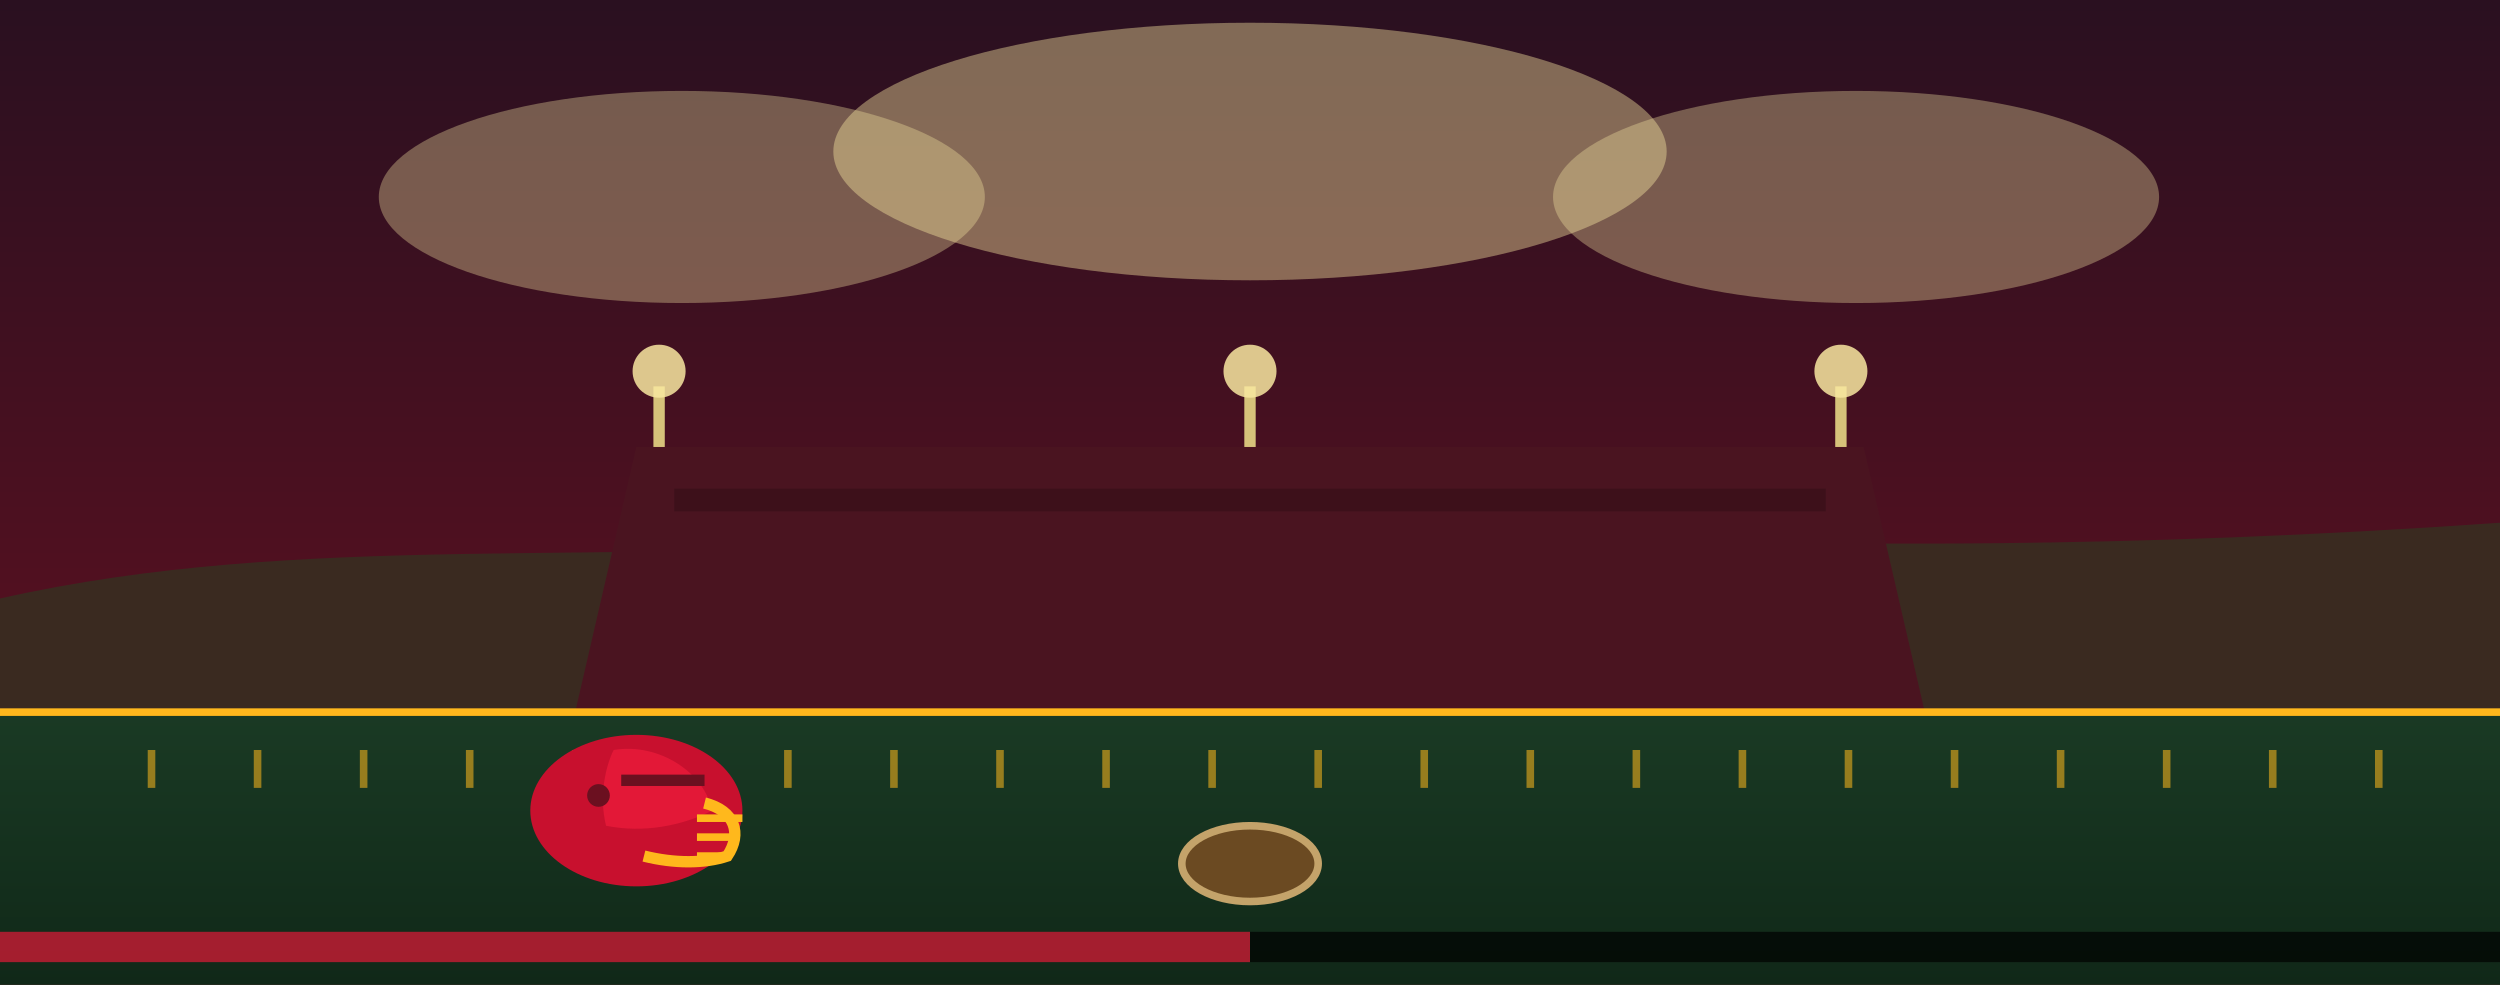
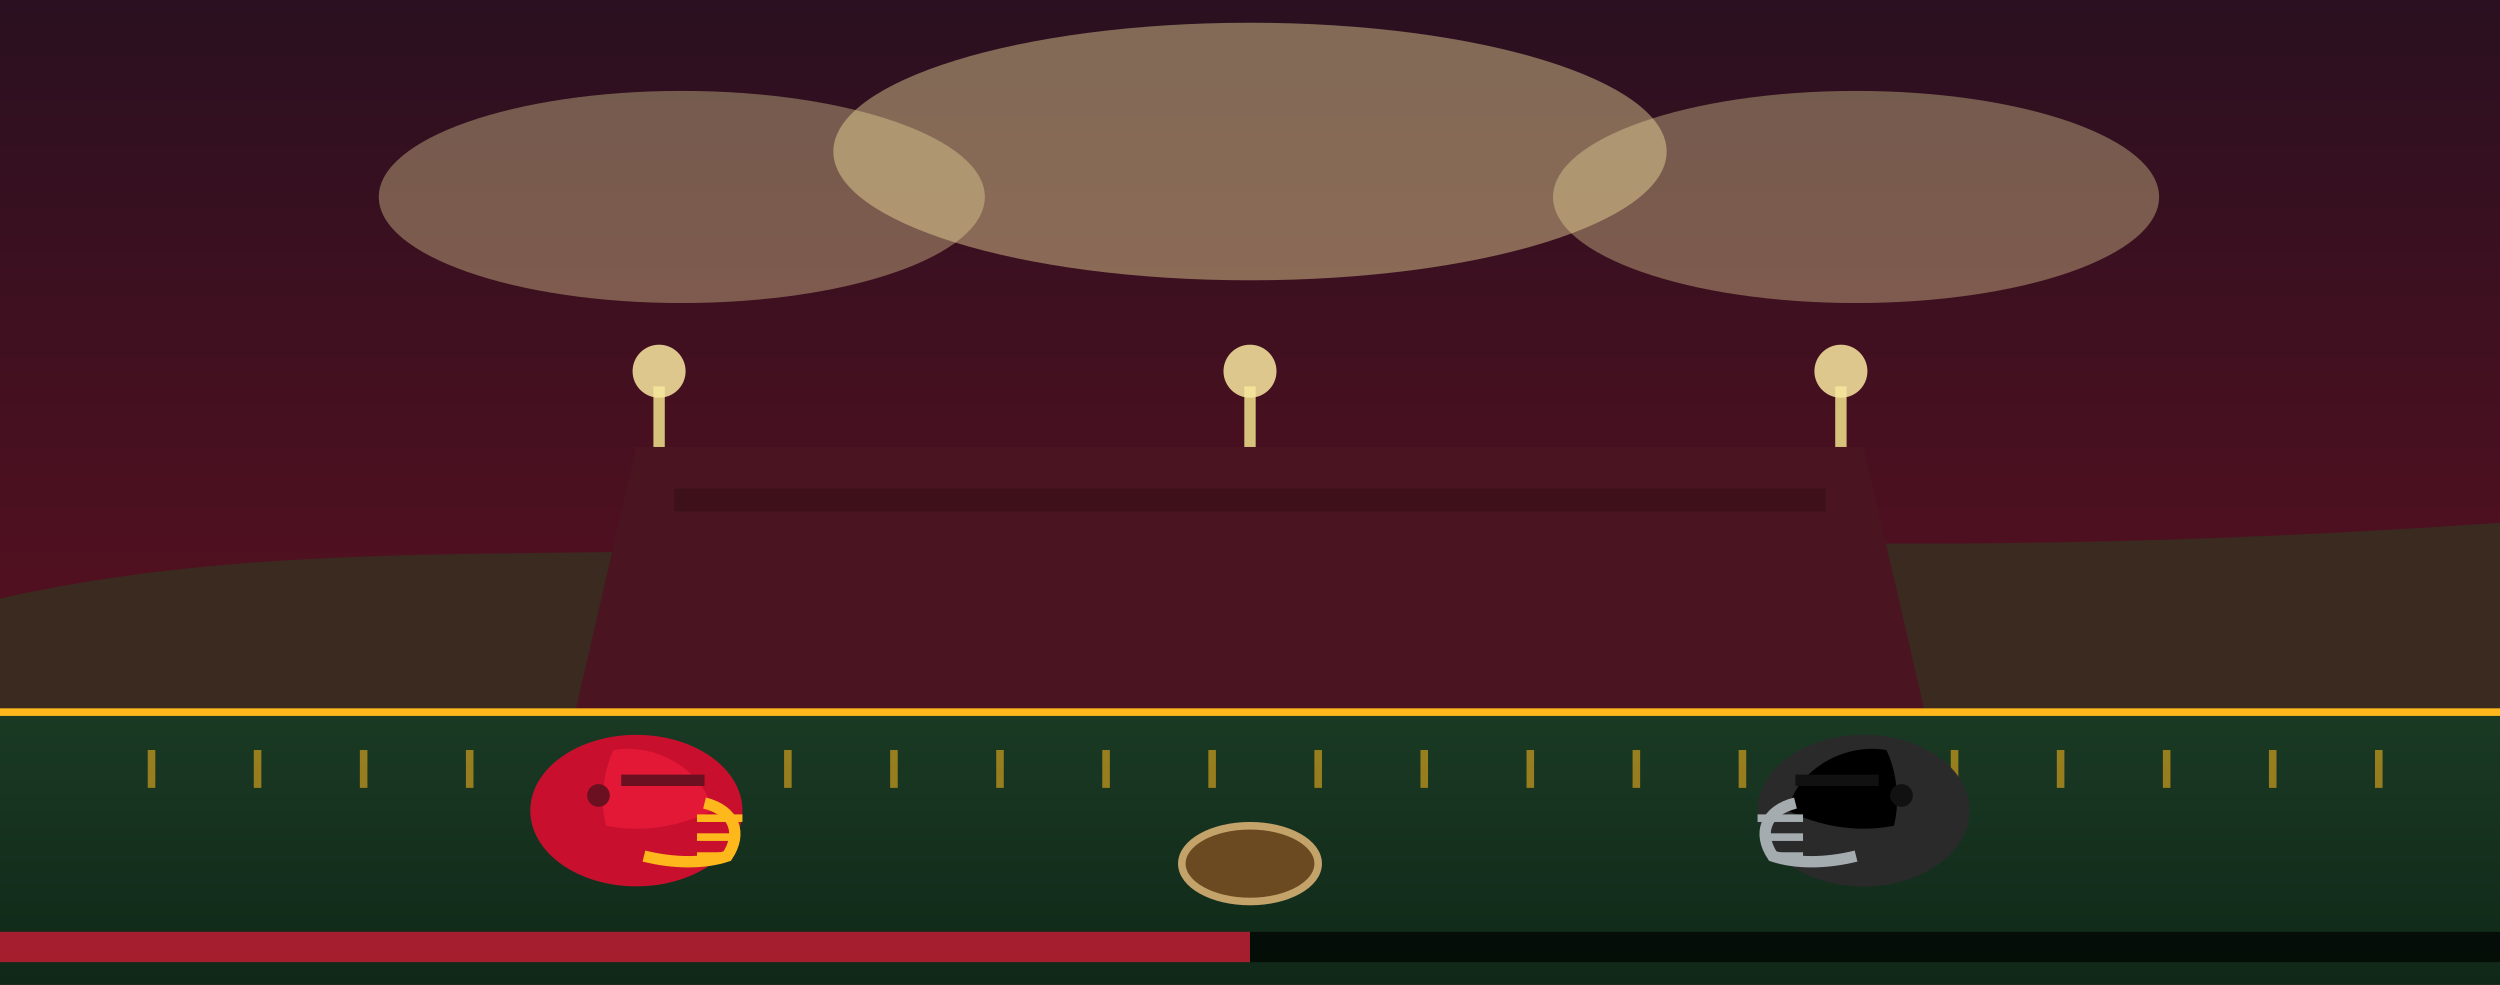
<svg xmlns="http://www.w3.org/2000/svg" viewBox="0 0 660 260" width="660" height="260" class="nrt-event-illustration" role="img">
  <defs>
    <linearGradient id="reviewhomelv-sky" x1="0" y1="0" x2="0" y2="1">
      <stop offset="0%" stop-color="#2A1020" />
      <stop offset="100%" stop-color="#6B1020" />
    </linearGradient>
    <linearGradient id="reviewhomelv-field" x1="0" y1="0" x2="0" y2="1">
      <stop offset="0%" stop-color="#1A3A24" />
      <stop offset="100%" stop-color="#102818" />
    </linearGradient>
  </defs>
  <rect width="660" height="260" fill="url(#reviewhomelv-sky)" />
  <path d="M0 158 C80 140 160 150 260 142 C360 134 460 152 660 138 V190 H0Z" fill="#3A2A20" />
  <ellipse cx="180" cy="52" rx="80" ry="28" fill="#F6E7A2" opacity=".35" />
  <ellipse cx="330" cy="40" rx="110" ry="34" fill="#F8E7A0" opacity=".42" />
  <ellipse cx="490" cy="52" rx="80" ry="28" fill="#F6E7A2" opacity=".35" />
  <path d="M150,196 L168,118 H492 L510,196 Z" fill="#4A1420" />
  <path d="M178,132 H482" stroke="#000" opacity=".18" stroke-width="6" />
  <path d="M174,118 v-16" stroke="#D6C27A" stroke-width="3" />
  <circle cx="174" cy="98" r="7" fill="#F8E7A0" opacity=".85" />
  <path d="M330,118 v-16" stroke="#D6C27A" stroke-width="3" />
  <circle cx="330" cy="98" r="7" fill="#F8E7A0" opacity=".85" />
  <path d="M486,118 v-16" stroke="#D6C27A" stroke-width="3" />
  <circle cx="486" cy="98" r="7" fill="#F8E7A0" opacity=".85" />
  <rect x="0" y="188" width="660" height="72" fill="url(#reviewhomelv-field)" />
  <path d="M0 188h660" stroke="#FFB81C" stroke-width="2" />
  <path d="M40 198v10" stroke="#FFB81C" stroke-width="2" opacity=".55" />
  <path d="M68 198v10" stroke="#FFB81C" stroke-width="2" opacity=".55" />
  <path d="M96 198v10" stroke="#FFB81C" stroke-width="2" opacity=".55" />
  <path d="M124 198v10" stroke="#FFB81C" stroke-width="2" opacity=".55" />
  <path d="M152 198v10" stroke="#FFB81C" stroke-width="2" opacity=".55" />
  <path d="M180 198v10" stroke="#FFB81C" stroke-width="2" opacity=".55" />
  <path d="M208 198v10" stroke="#FFB81C" stroke-width="2" opacity=".55" />
  <path d="M236 198v10" stroke="#FFB81C" stroke-width="2" opacity=".55" />
  <path d="M264 198v10" stroke="#FFB81C" stroke-width="2" opacity=".55" />
  <path d="M292 198v10" stroke="#FFB81C" stroke-width="2" opacity=".55" />
  <path d="M320 198v10" stroke="#FFB81C" stroke-width="2" opacity=".55" />
  <path d="M348 198v10" stroke="#FFB81C" stroke-width="2" opacity=".55" />
  <path d="M376 198v10" stroke="#FFB81C" stroke-width="2" opacity=".55" />
  <path d="M404 198v10" stroke="#FFB81C" stroke-width="2" opacity=".55" />
  <path d="M432 198v10" stroke="#FFB81C" stroke-width="2" opacity=".55" />
  <path d="M460 198v10" stroke="#FFB81C" stroke-width="2" opacity=".55" />
  <path d="M488 198v10" stroke="#FFB81C" stroke-width="2" opacity=".55" />
  <path d="M516 198v10" stroke="#FFB81C" stroke-width="2" opacity=".55" />
  <path d="M544 198v10" stroke="#FFB81C" stroke-width="2" opacity=".55" />
  <path d="M572 198v10" stroke="#FFB81C" stroke-width="2" opacity=".55" />
  <path d="M600 198v10" stroke="#FFB81C" stroke-width="2" opacity=".55" />
  <path d="M628 198v10" stroke="#FFB81C" stroke-width="2" opacity=".55" />
  <ellipse cx="330" cy="228" rx="18" ry="10" fill="#6B4A22" stroke="#C4A36A" stroke-width="2" />
  <g transform="translate(168,214) scale(1,1)">
    <ellipse cx="0" cy="0" rx="28" ry="20" fill="#C8102E" />
    <path d="M-6-16c12-2 24 6 26 16c-8 4-18 6-28 4c-2-8 0-16 2-20z" fill="#E31837" />
    <path d="M-4-8h22" stroke="#6B1020" stroke-width="3" fill="none" />
    <path d="M18-2c8 2 10 8 6 14c-6 2-14 2-22 0" fill="none" stroke="#FFB81C" stroke-width="3" />
    <path d="M16 2h12M16 7h11M16 12h9" stroke="#FFB81C" stroke-width="2" />
    <circle cx="-10" cy="-4" r="3" fill="#6B1020" />
  </g>
-   <g transform="translate(-492,214) scale(-1,1)">
+   <g transform="translate(492,214) scale(-1,1)">
    <ellipse cx="0" cy="0" rx="28" ry="20" fill="#2A2A2A" />
    <path d="M-6-16c12-2 24 6 26 16c-8 4-18 6-28 4c-2-8 0-16 2-20z" fill="#000000" />
    <path d="M-4-8h22" stroke="#111111" stroke-width="3" fill="none" />
    <path d="M18-2c8 2 10 8 6 14c-6 2-14 2-22 0" fill="none" stroke="#A5ACAF" stroke-width="3" />
    <path d="M16 2h12M16 7h11M16 12h9" stroke="#A5ACAF" stroke-width="2" />
    <circle cx="-10" cy="-4" r="3" fill="#111111" />
  </g>
  <path d="M0 250h330" stroke="#E31837" stroke-width="8" opacity=".7" />
  <path d="M330 250h330" stroke="#000000" stroke-width="8" opacity=".7" />
</svg>
